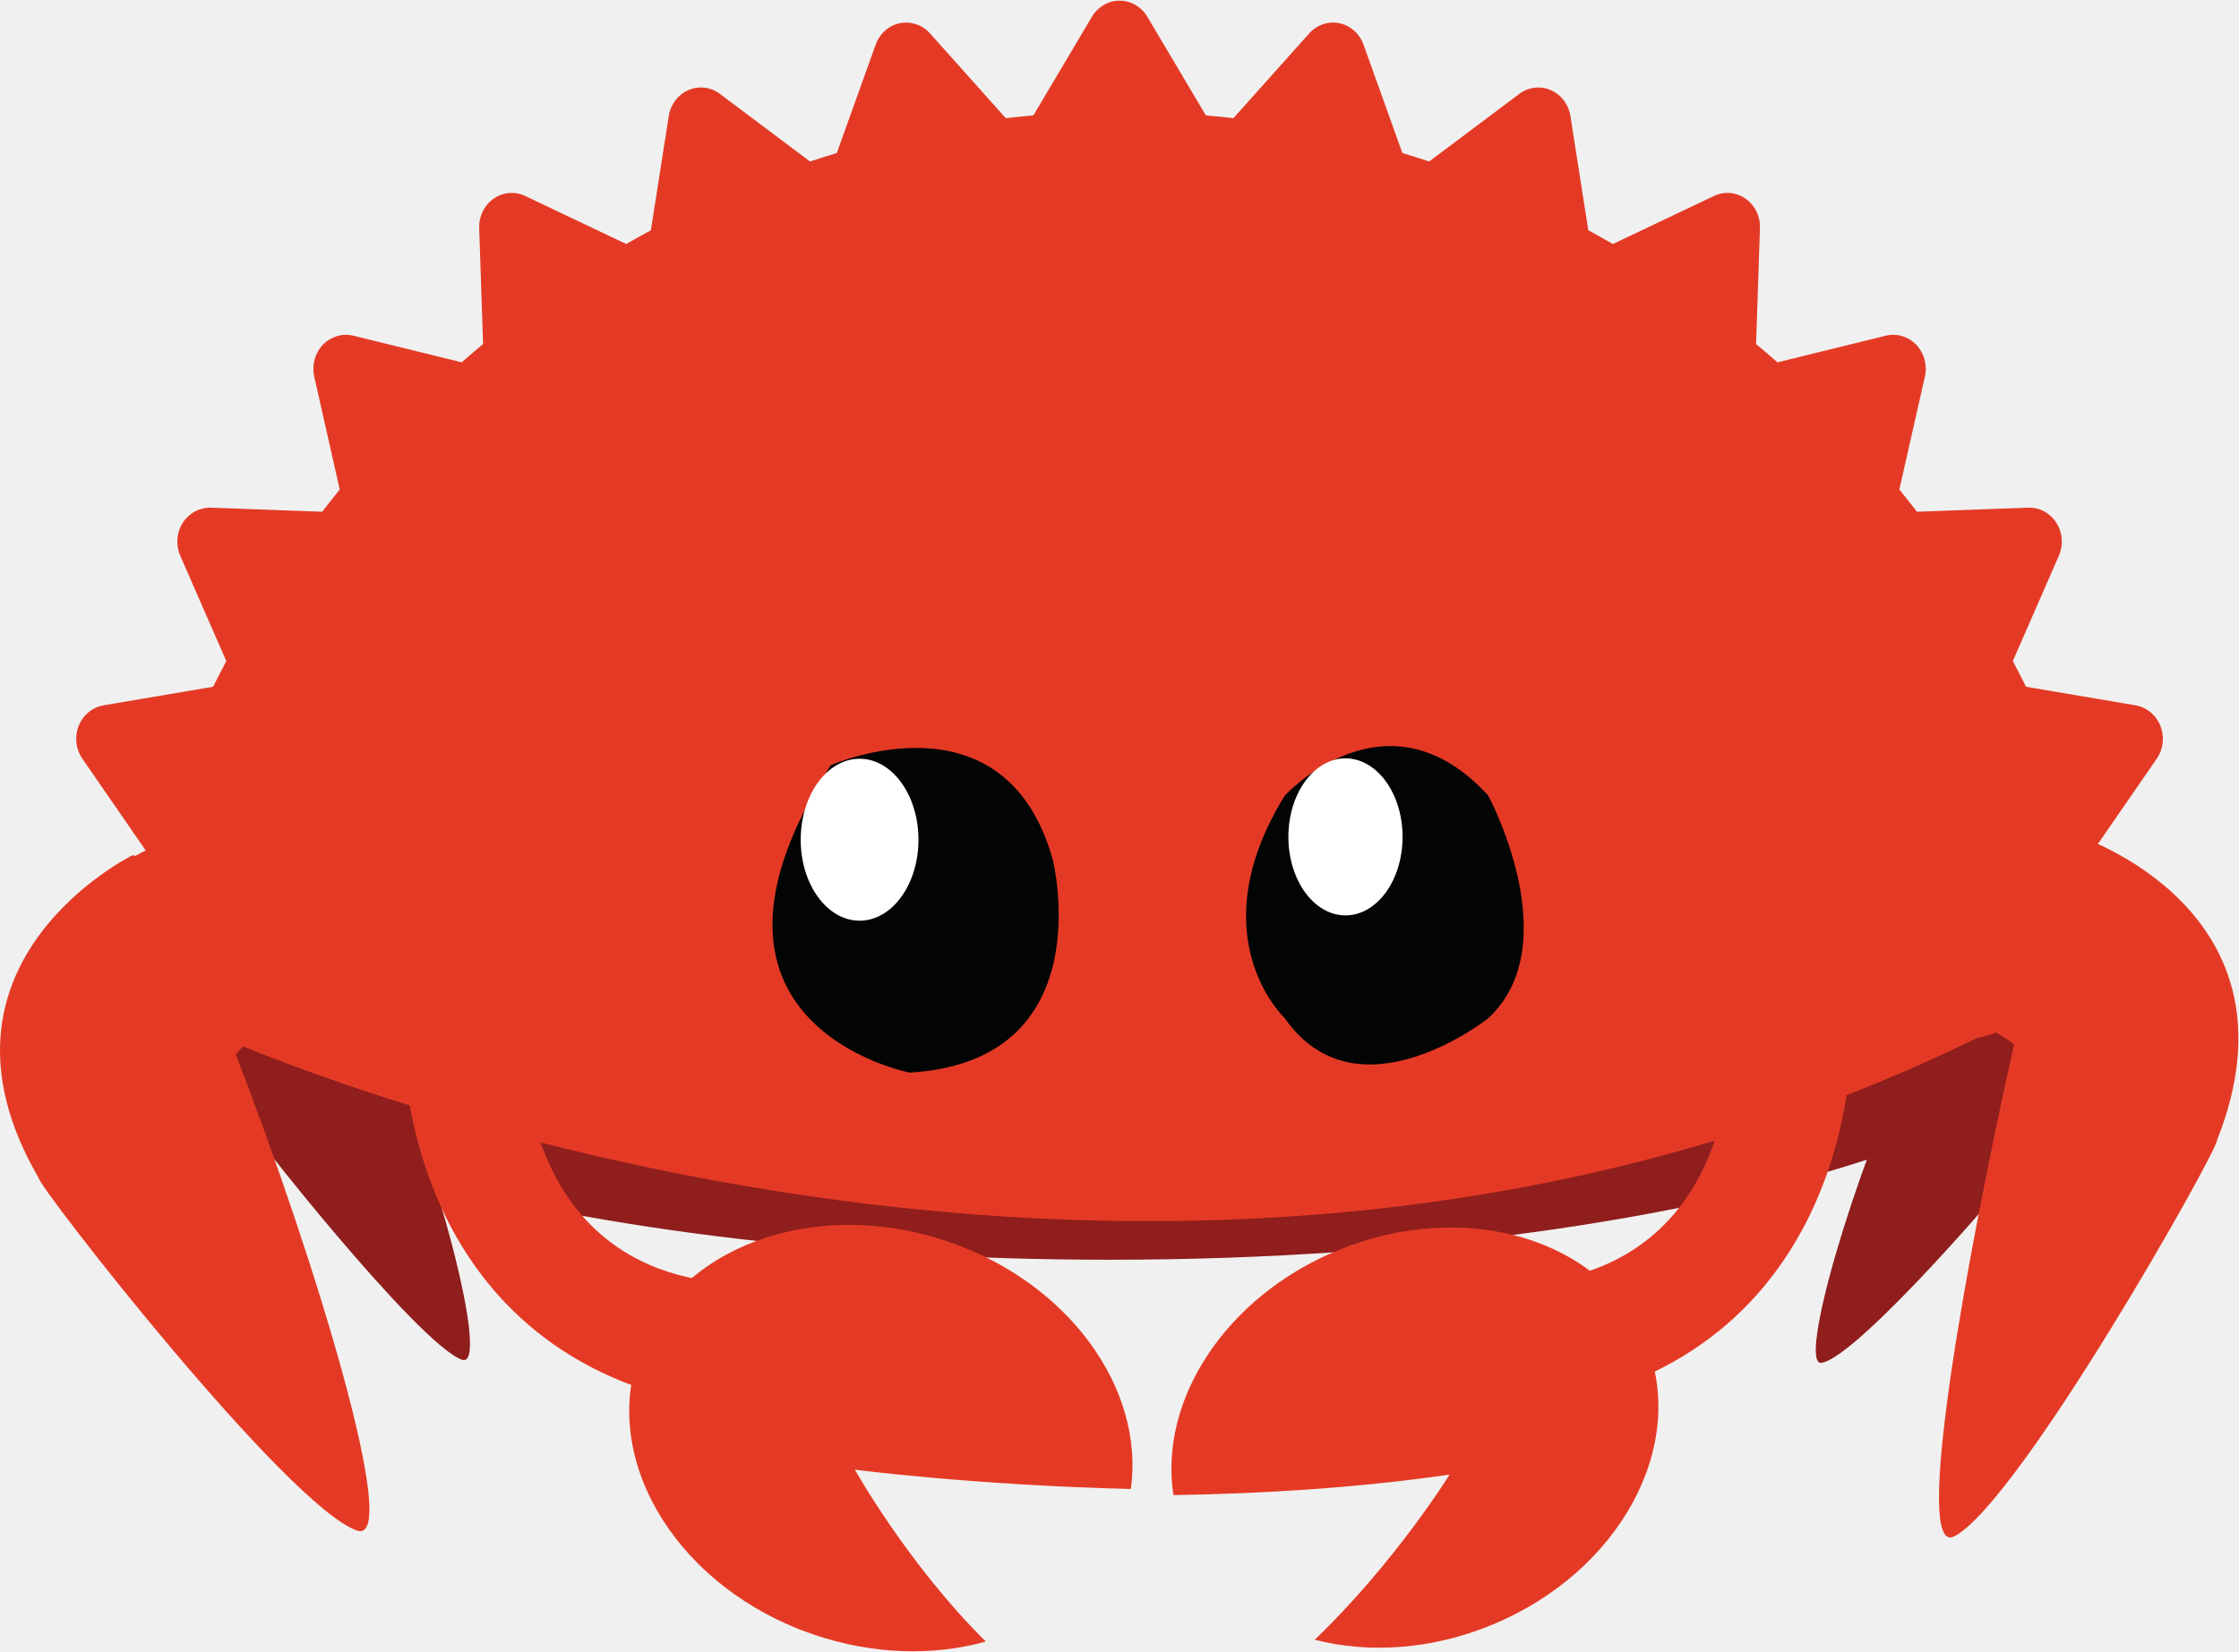
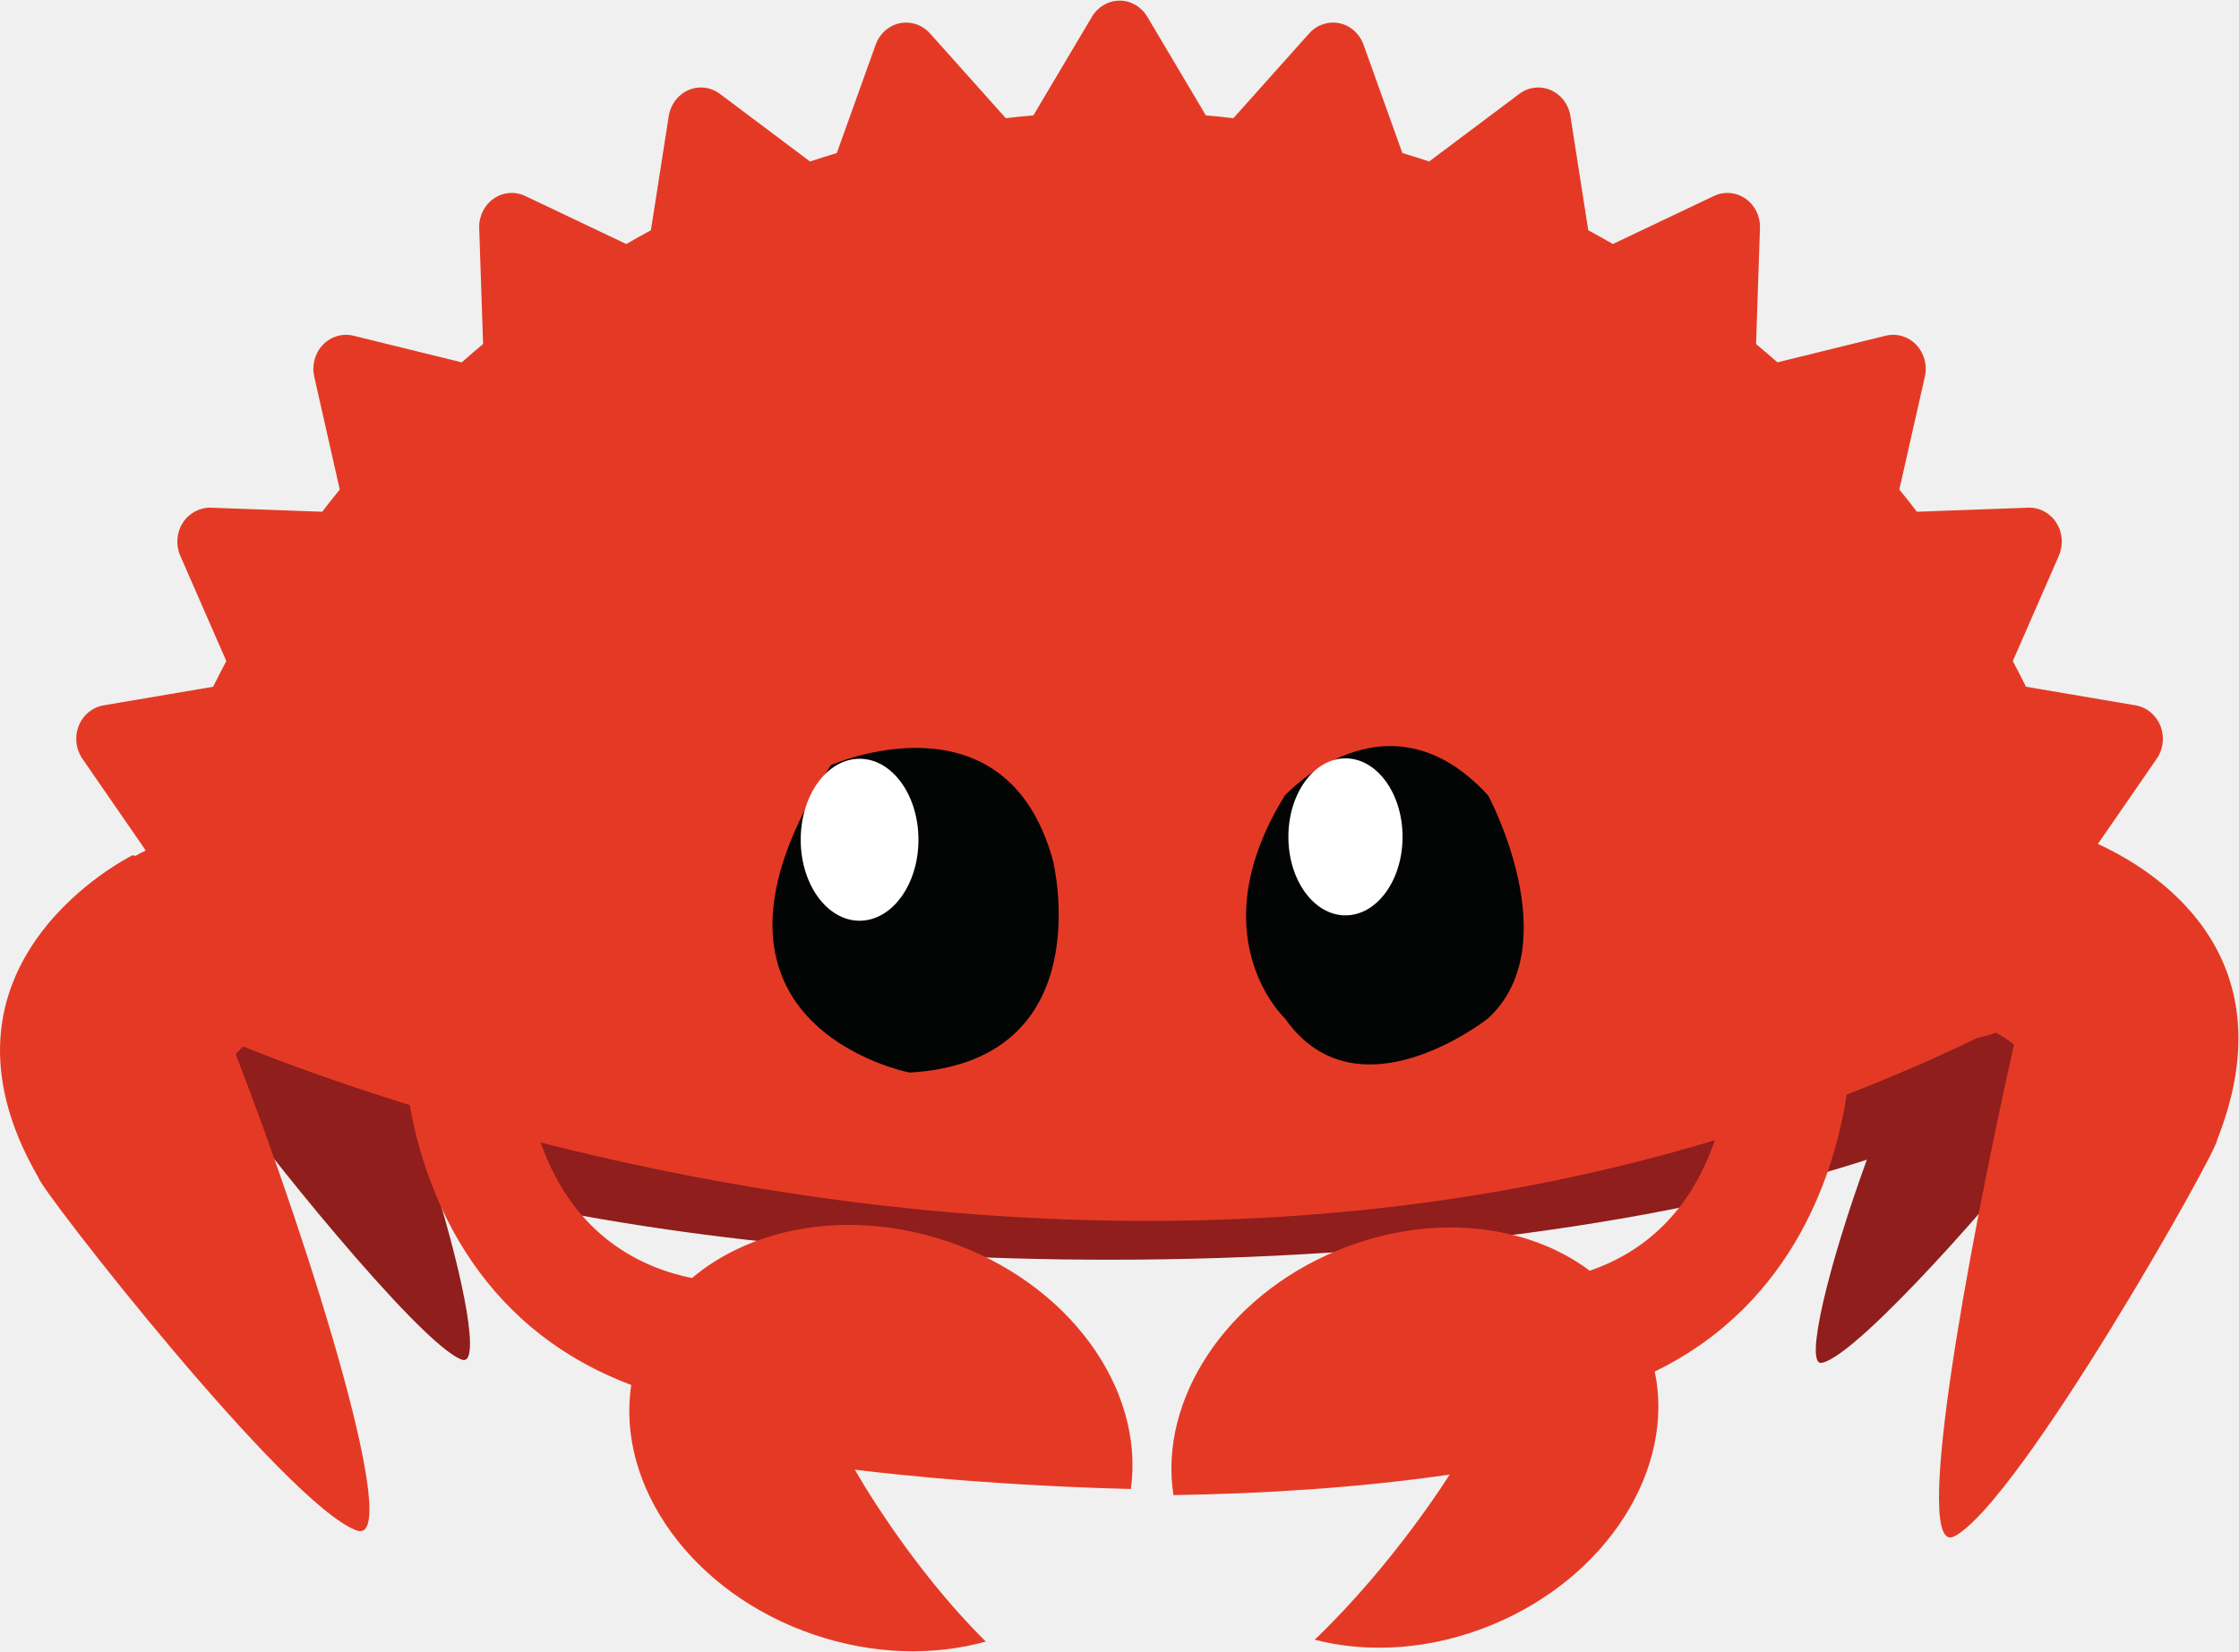
- <svg xmlns="http://www.w3.org/2000/svg" width="100%" height="100%" viewBox="0 0 4417 3259" version="1.1" xml:space="preserve" style="fill-rule:evenodd;clip-rule:evenodd;stroke-linejoin:round;stroke-miterlimit:1.414;">
-   <g transform="matrix(4.16667,0,0,4.16667,0,0)">
-     <path d="M525.403,293.05C393.77,293.05 274.175,308.875 185.633,334.665L185.633,554.963C274.175,580.753 393.77,596.577 525.403,596.577C676.06,596.577 810.938,575.848 901.537,543.175L901.537,346.457C810.938,313.781 676.06,293.05 525.403,293.05Z" style="fill:rgb(143,30,28);fill-rule:nonzero;" />
-     <path d="M907.423,492.442C903.566,481.779 902.794,468.288 906.062,455.28C911.912,431.991 928.483,419.082 943.075,426.447C946.693,428.274 949.849,431.178 952.462,434.865C952.701,434.864 952.94,434.865 953.177,434.881C953.177,434.881 997.729,487.987 956.49,550.884C955.595,554.453 879.956,642.602 862.447,645.408C850.987,647.244 877.338,555.41 907.423,492.442Z" style="fill:rgb(143,30,28);fill-rule:nonzero;" />
-     <path d="M176.479,482.021C181.779,472.391 183.637,459.233 180.696,445.596C175.43,421.18 156.786,404.486 139.054,408.311C134.656,409.259 130.729,411.383 127.388,414.409C127.106,414.351 126.824,414.296 126.543,414.256C126.543,414.256 70.251,456.208 114.486,528.18C115.291,531.921 198.337,637.018 218.797,643.943C232.188,648.475 207.55,551.418 176.479,482.021Z" style="fill:rgb(143,30,28);fill-rule:nonzero;" />
-     <path d="M97.467,488.066L97.474,488.081C97.659,488.226 97.831,488.357 97.467,488.066Z" style="fill:rgb(227,58,37);fill-rule:nonzero;" />
-     <path d="M993.119,412.903C992.239,409.839 991.363,406.777 990.457,403.741L1021.14,359.29C1024.27,354.768 1024.91,348.892 1022.87,343.735C1020.83,338.605 1016.38,334.925 1011.11,334.025L959.224,325.22C957.216,321.118 955.108,317.078 952.994,313.07L974.791,263.167C977.034,258.08 976.56,252.172 973.588,247.559C970.627,242.923 965.598,240.215 960.239,240.426L907.583,242.339C904.856,238.789 902.087,235.271 899.261,231.818L911.362,178.328C912.587,172.895 911.04,167.21 907.259,163.264C903.497,159.332 898.03,157.705 892.833,158.981L841.544,171.589C838.223,168.654 834.845,165.756 831.43,162.916L833.278,108.002C833.476,102.443 830.885,97.161 826.434,94.077C821.988,90.973 816.341,90.504 811.478,92.811L763.631,115.558C759.777,113.348 755.903,111.158 751.987,109.041L743.532,54.926C742.675,49.444 739.147,44.788 734.206,42.661C729.283,40.523 723.638,41.213 719.315,44.469L676.656,76.476C672.456,75.08 668.237,73.743 663.964,72.465L645.578,21.148C643.708,15.919 639.397,12.077 634.14,10.997C628.901,9.926 623.51,11.74 619.877,15.799L583.97,55.971C579.628,55.471 575.285,55.015 570.927,54.639L543.204,7.926C540.394,3.194 535.434,0.314 530.088,0.314C524.754,0.314 519.784,3.194 516.998,7.926L489.265,54.639C484.907,55.015 480.543,55.471 476.209,55.971L440.299,15.799C436.663,11.74 431.252,9.926 426.031,10.997C420.776,12.089 416.458,15.919 414.598,21.148L396.196,72.465C391.936,73.743 387.715,75.092 383.505,76.476L340.861,44.469C336.525,41.203 330.881,40.514 325.945,42.661C321.026,44.788 317.484,49.444 316.632,54.926L308.171,109.041C304.257,111.158 300.382,113.335 296.518,115.558L248.676,92.811C243.818,90.496 238.147,90.973 233.722,94.077C229.277,97.161 226.68,102.443 226.882,108.002L228.717,162.916C225.312,165.756 221.943,168.654 218.605,171.589L167.326,158.981C162.115,157.716 156.656,159.332 152.885,163.264C149.09,167.21 147.553,172.895 148.772,178.328L160.851,231.818C158.049,235.285 155.276,238.789 152.558,242.339L99.903,240.426C94.588,240.269 89.516,242.923 86.547,247.559C83.572,252.172 83.122,258.08 85.336,263.167L107.15,313.07C105.031,317.078 102.926,321.118 100.901,325.22L49.018,334.025C43.747,334.913 39.304,338.591 37.254,343.735C35.217,348.892 35.878,354.768 38.989,359.29L69.679,403.741C69.442,404.525 69.224,405.317 68.989,406.105L52.126,424.017L97.467,488.066C97.467,488.066 532.619,688.798 936.264,491.462C982.372,483.189 993.119,412.903 993.119,412.903Z" style="fill:rgb(228,58,37);fill-rule:nonzero;" />
-     <path d="M608.303,376.759C608.303,376.759 656.46,324.03 704.618,376.759C704.618,376.759 742.458,447.071 704.618,482.222C704.618,482.222 642.701,531.439 608.303,482.222C608.303,482.222 567.024,443.55 608.303,376.759Z" style="fill:rgb(3,4,4);fill-rule:nonzero;" />
-     <path d="M664.057,396.32C664.057,416.853 651.954,433.499 637.027,433.499C622.103,433.499 610,416.853 610,396.32C610,375.788 622.103,359.14 637.027,359.14C651.954,359.14 664.057,375.788 664.057,396.32Z" style="fill:white;fill-rule:nonzero;" />
-     <path d="M393.365,362.361C393.365,362.361 475.973,325.785 498.519,407.423C498.519,407.423 522.137,502.577 430.682,507.948C430.682,507.948 314.06,485.486 393.365,362.361Z" style="fill:rgb(3,4,4);fill-rule:nonzero;" />
-     <path d="M434.855,397.668C434.855,418.841 422.375,436.014 406.978,436.014C391.587,436.014 379.104,418.841 379.104,397.668C379.104,376.49 391.587,359.322 406.978,359.322C422.375,359.322 434.855,376.49 434.855,397.668Z" style="fill:white;fill-rule:nonzero;" />
-     <path d="M111.602,499.216C122.569,486.753 149.213,471.659 147.172,452.934C143.519,419.407 115.716,394.935 85.073,398.275C77.473,399.103 70.415,401.567 64.149,405.311C63.687,405.204 63.224,405.1 62.761,405.017C62.761,405.017 -40.87,455.89 18.197,557.674C18.754,562.811 136.045,713.342 168.985,724.805C190.544,732.307 149.074,596.165 111.602,499.216Z" style="fill:rgb(228,58,37);fill-rule:nonzero;" />
-     <path d="M953.549,494.673C940.856,483.973 907.387,474.255 906.629,455.435C905.273,421.737 929.141,393.414 959.941,392.175C967.579,391.867 974.925,393.258 981.676,396.032C982.118,395.858 982.56,395.686 983.005,395.535C983.005,395.535 1093.03,430.486 1049.7,539.901C1049.91,545.064 956.232,711.317 925.355,727.536C905.146,738.151 930.861,596.105 953.549,494.673Z" style="fill:rgb(228,58,37);fill-rule:nonzero;" />
-     <path d="M191.142,495.558C191.142,495.558 189.759,632.854 324.308,663.49L352.362,607.127C352.362,607.127 254.867,616.558 247.367,495.558L191.142,495.558Z" style="fill:rgb(228,58,37);fill-rule:nonzero;" />
-     <path d="M876.362,495.558C876.362,495.558 877.744,632.854 743.195,663.49L715.141,607.127C715.141,607.127 812.636,616.558 820.136,495.558L876.362,495.558Z" style="fill:rgb(228,58,37);fill-rule:nonzero;" />
-     <path d="M779.167,635.591C758.917,586.649 693.572,567.218 633.216,592.191C580.09,614.172 548.579,663.223 555.592,708.036C597.538,707.384 642.532,704.665 686.328,698.318C686.328,698.318 660.491,740.081 622.471,776.529C648.037,783.128 677.854,781.297 706.547,769.425C766.904,744.452 799.417,684.532 779.167,635.591Z" style="fill:rgb(228,58,37);fill-rule:nonzero;" />
-     <path d="M404.746,695.984C404.746,695.984 459.949,703.279 535.416,705.14C542.026,657.629 506.036,607.348 448.615,587.897C385.177,566.409 319.626,590.689 302.201,642.129C284.776,693.569 322.077,752.689 385.515,774.178C413.636,783.704 442.168,784.227 466.744,777.385C429.833,740.88 404.746,695.984 404.746,695.984Z" style="fill:rgb(228,58,37);fill-rule:nonzero;" />
-   </g>
+ <svg xmlns="http://www.w3.org/2000/svg" version="1.1" viewBox="0 0 4417 3259">
+   <path d="m2359.9 1822.5-1832.6-96.478s-234.55 174.8-50.238 474.68c3.354 15.588 349.38 453.49 434.63 482.35 36.015 12.189 5.823-152.17-54.795-347.87 359.07 93.819 824.05 150.51 1332.3 150.51 588.2 0 1118.7-75.841 1493.7-197.39-76.159 208.91-123.8 406.37-89.369 400.86 72.954-11.692 388.12-378.98 391.85-393.85 171.83-262.07-13.805-483.35-13.805-483.35z" fill="#8f1e1c" />
+   <path d="m2208.7 1.309c-22.225 0-42.933 12-54.541 31.717l-115.55 194.64c-18.158 1.567-36.342 3.467-54.4 5.551l-149.62-167.38c-15.15-16.913-37.695-24.472-59.449-20.01-21.896 4.55-39.889 20.509-47.639 42.297l-76.674 213.82c-17.75 5.325-35.337 10.946-52.879 16.713l-177.68-133.36c-18.067-13.608-41.584-16.479-62.15-7.533-20.496 8.863-35.255 28.264-38.805 51.105l-35.254 225.48c-16.308 8.821-32.455 17.892-48.555 27.154l-199.34-94.779c-20.242-9.646-43.871-7.658-62.309 5.275-18.521 12.85-29.342 34.857-28.5 58.02l7.646 228.81c-14.188 11.833-28.224 23.909-42.133 36.139l-213.66-52.533c-21.713-5.271-44.457 1.462-60.17 17.846-15.813 16.442-22.216 40.128-17.137 62.766l50.328 222.88c-11.675 14.446-23.23 29.046-34.555 43.838l-219.39-7.971c-22.146-0.654-43.28 10.404-55.65 29.721-12.396 19.221-14.272 43.837-5.047 65.033l90.893 207.93c-8.829 16.7-17.6 33.533-26.037 50.625l-216.18 36.688c-21.963 3.7-40.476 19.026-49.018 40.459-8.488 21.488-5.732 45.971 7.231 64.812l125.02 181.08c-6.925 3.211-13.659 6.777-20.188 10.678-1.925-0.446-3.854-0.879-5.783-1.225 0 0-431.8 211.97-185.68 636.07 2.321 21.404 491.04 648.62 628.29 696.38 89.829 31.258-82.964-536-239.1-939.96 4.375-4.972 9.489-10.078 14.898-15.254 66.563 27.156 177.45 68.579 328.37 115.76 27.918 157.62 121.8 433.68 437.02 552.25-30.399 199.25 119.98 411.27 361.01 492.91 117.17 39.692 236.05 41.872 338.45 13.363-153.8-152.1-258.32-339.17-258.32-339.17s230.01 30.396 544.46 38.15c27.542-197.96-122.42-407.47-361.67-488.51-189.08-64.045-382.62-30.472-504.09 72.26-95.697-19.22-232.9-80.167-298.56-267.47 567.83 144.73 1432.8 261.9 2316.3-4.463-53.734 157.7-157.77 227.19-246.74 257.52-124.73-93.845-316.64-114.91-497.78-39.957-221.36 91.588-352.65 295.97-323.43 482.69 174.78-2.717 362.25-14.046 544.73-40.492 0 0-107.66 174.01-266.07 325.88 106.53 27.496 230.76 19.865 350.32-29.602 228.06-94.362 360.7-308.47 320.51-499.62 278.99-135.69 356.87-403.56 378.6-546.45 86.175-33.629 172.29-70.191 258.04-112.11 12.782-2.293 24.813-5.88 36.32-10.299 13.629 7.907 26.293 15.748 35.699 23.678-94.533 422.63-201.68 1014.5-117.47 970.26 128.65-67.579 518.98-760.3 518.11-781.81 146.02-368.73-125.8-534.38-235.14-584.29l116.14-168.26c13.042-18.842 15.707-43.325 7.207-64.812-8.5-21.375-27.042-36.709-49-40.459l-216.19-36.688c-8.367-17.092-17.151-33.925-25.959-50.625l90.822-207.93c9.346-21.196 7.37-45.812-5.014-65.033-12.338-19.317-33.292-30.6-55.621-29.721l-219.4 7.971c-11.363-14.792-22.901-29.45-34.676-43.838l50.42-222.88c5.104-22.638-1.342-46.324-17.096-62.766-15.675-16.383-38.453-23.162-60.107-17.846l-213.71 52.533c-13.838-12.229-27.911-24.305-42.141-36.139l7.699-228.81c0.825-23.163-9.97-45.17-28.516-58.02-18.525-12.933-42.056-14.888-62.318-5.275l-199.36 94.779c-16.058-9.208-32.201-18.333-48.518-27.154l-35.228-225.48c-3.571-22.842-18.272-42.243-38.859-51.105-20.512-8.908-44.032-6.034-62.045 7.533l-177.75 133.36c-17.5-5.817-35.079-11.388-52.883-16.713l-76.609-213.82c-7.792-21.788-25.754-37.797-47.658-42.297-21.829-4.463-44.292 3.097-59.43 20.01l-149.61 167.38c-18.092-2.083-36.187-3.984-54.346-5.551l-115.51-194.64c-11.708-19.717-32.375-31.717-54.65-31.717z" fill="#e43a25" />
+   <path d="m2534.6 1569.8s200.65-219.7 401.31 0c0 0 157.67 292.97 0 439.43 0 0-257.99 205.07-401.31 0 0 0-172-161.13 0-439.43z" fill="#030404" />
+   <path d="m2766.9 1651.3c0 85.554-50.429 154.91-112.63 154.91-62.183 0-112.61-69.358-112.61-154.91 0-85.55 50.429-154.92 112.61-154.92 62.196 0 112.63 69.367 112.63 154.92z" fill="#fff" />
+   <path d="m1639 1509.8s344.2-152.4 438.14 187.76c0 0 98.408 396.48-282.65 418.85 0 0-485.93-93.592-155.49-606.61z" fill="#030404" />
+   <path d="m1811.9 1657c0 88.221-52 159.78-116.15 159.78-64.129 0-116.14-71.554-116.14-159.78 0-88.242 52.012-159.78 116.14-159.78 64.154 0 116.15 71.533 116.15 159.78z" fill="#fff" />
</svg>
